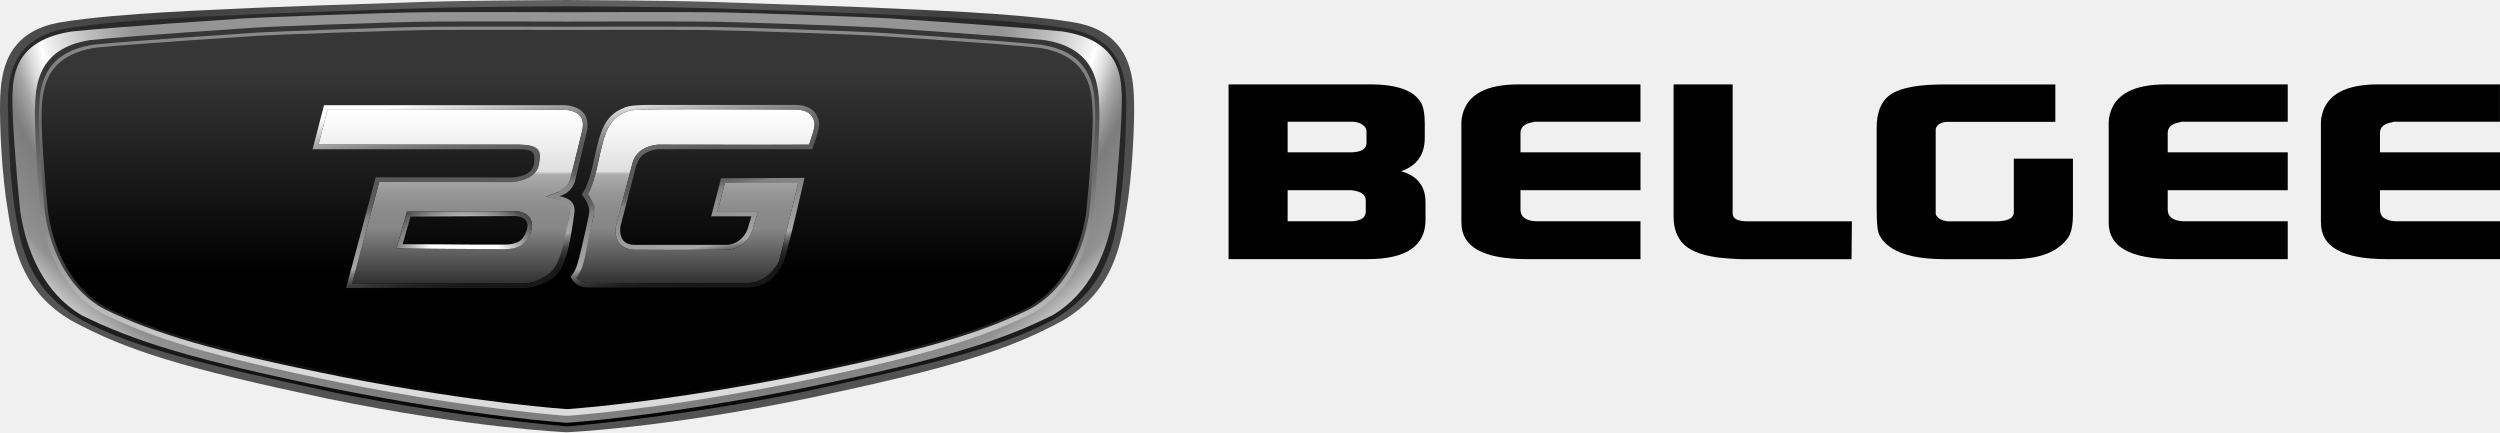
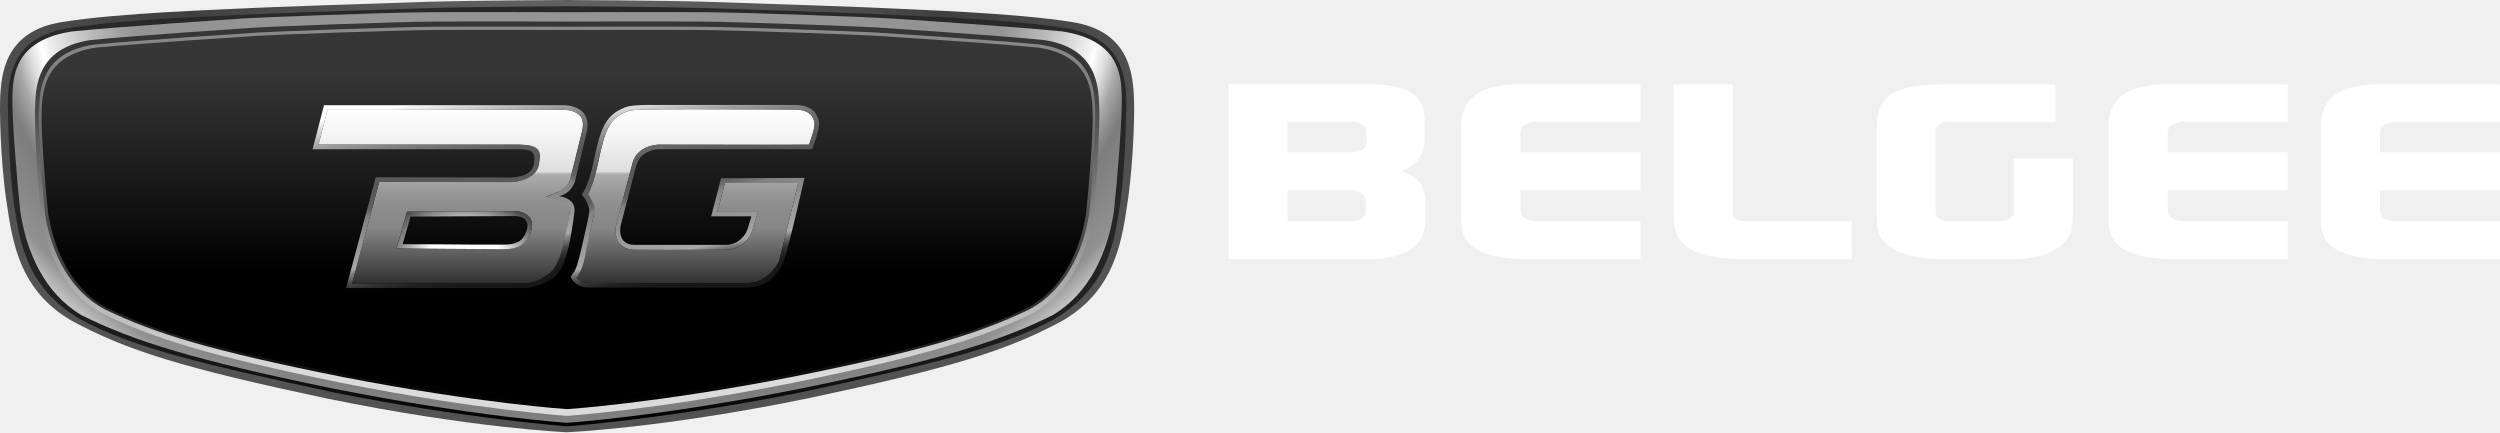
<svg xmlns="http://www.w3.org/2000/svg" xmlns:xlink="http://www.w3.org/1999/xlink" id="_Слой_2" data-name="Слой 2" viewBox="0 0 538.84 93.17">
  <defs>
    <style>
      .cls-1 {
        fill: url(#linear-gradient-2);
      }

      .cls-2 {
        fill: url(#linear-gradient-6);
      }

      .cls-3 {
        fill: url(#radial-gradient);
      }

      .cls-4 {
        fill: url(#linear-gradient-5);
      }

      .cls-5 {
        fill: url(#radial-gradient-2);
      }

      .cls-6 {
        fill: url(#radial-gradient-3);
      }

      .cls-7 {
        fill: url(#linear-gradient-7);
      }

      .cls-8 {
        fill: url(#linear-gradient-3);
      }

      .cls-9 {
        fill: url(#linear-gradient);
      }

      .cls-10 {
        fill: url(#linear-gradient-4);
      }

      .cls-11 {
        fill: url(#linear-gradient-8);
      }
    </style>
    <radialGradient id="radial-gradient" cx="216.99" cy="764.59" fx="165.28" fy="764.59" r="94.98" gradientTransform="translate(-1152.81 -219.42) rotate(90.71) scale(1 -1.67)" gradientUnits="userSpaceOnUse">
      <stop offset="0" stop-color="gray" />
      <stop offset=".53" stop-color="#404040" />
      <stop offset=".74" stop-color="#4c4c4c" />
      <stop offset=".98" stop-color="#575757" />
    </radialGradient>
    <linearGradient id="linear-gradient" x1="122.23" y1="-12.02" x2="122.23" y2="78.53" gradientTransform="translate(0 79.88) scale(1 -1)" gradientUnits="userSpaceOnUse">
      <stop offset="0" stop-color="#000" />
      <stop offset=".07" stop-color="#0c0c0c" />
      <stop offset=".19" stop-color="#1a1a1a" />
      <stop offset=".33" stop-color="#232323" />
      <stop offset=".55" stop-color="#262626" />
      <stop offset=".98" stop-color="#292929" />
    </linearGradient>
    <radialGradient id="radial-gradient-2" cx="223.68" cy="836.02" fx="223.68" fy="836.02" r="112.79" gradientTransform="translate(-989.96 -226.18) rotate(89.84) scale(1 -1.33)" gradientUnits="userSpaceOnUse">
      <stop offset=".63" stop-color="#949494" />
      <stop offset=".65" stop-color="#9f9f9f" />
      <stop offset=".7" stop-color="#bebebe" />
      <stop offset=".76" stop-color="#f0f0f0" />
      <stop offset=".77" stop-color="#fff" />
      <stop offset=".79" stop-color="#dadada" />
      <stop offset=".81" stop-color="#a7a7a7" />
      <stop offset=".83" stop-color="#888" />
      <stop offset=".84" stop-color="#7d7d7d" />
      <stop offset=".92" stop-color="#919191" />
      <stop offset="1" stop-color="#fff" />
    </radialGradient>
    <linearGradient id="linear-gradient-2" x1="122.24" y1="-9.75" x2="122.24" y2="75.26" gradientTransform="translate(0 79.88) scale(1 -1)" gradientUnits="userSpaceOnUse">
      <stop offset=".11" stop-color="#dbdbdb" />
      <stop offset=".88" stop-color="#363636" />
    </linearGradient>
    <linearGradient id="linear-gradient-3" x1="121.7" y1="-19.31" x2="122.41" y2="80.43" gradientTransform="translate(0 79.88) scale(1 -1)" gradientUnits="userSpaceOnUse">
      <stop offset=".11" stop-color="#000" />
      <stop offset=".41" stop-color="#3c3c3c" />
      <stop offset=".68" stop-color="#6a6a6a" />
      <stop offset=".88" stop-color="#868686" />
      <stop offset="1" stop-color="#919191" />
    </linearGradient>
    <linearGradient id="linear-gradient-4" x1="122.24" y1="71.61" x2="122.24" y2="6.71" gradientTransform="translate(0 79.88) scale(1 -1)" gradientUnits="userSpaceOnUse">
      <stop offset=".11" stop-color="#363636" />
      <stop offset=".78" stop-color="#000" />
    </linearGradient>
    <linearGradient id="linear-gradient-5" x1="97.15" y1="56.25" x2="97.15" y2="18.79" gradientTransform="translate(0 79.88) scale(1 -1)" gradientUnits="userSpaceOnUse">
      <stop offset="0" stop-color="#fff" />
      <stop offset=".16" stop-color="#f3f3f3" />
      <stop offset=".36" stop-color="#dedede" />
      <stop offset=".36" stop-color="#cecece" />
      <stop offset=".37" stop-color="#bababa" />
      <stop offset=".37" stop-color="#aeaeae" />
      <stop offset=".38" stop-color="#ababab" />
      <stop offset=".48" stop-color="#979797" />
      <stop offset=".58" stop-color="#8b8b8b" />
      <stop offset=".68" stop-color="#878787" />
      <stop offset="1" stop-color="#303030" />
    </linearGradient>
    <linearGradient id="linear-gradient-6" x1="149.92" y1="56.34" x2="149.92" y2="18.8" xlink:href="#linear-gradient-5" />
    <linearGradient id="linear-gradient-7" x1="95.68" y1="58.32" x2="102.79" y2="16.44" gradientTransform="translate(0 79.88) scale(1 -1)" gradientUnits="userSpaceOnUse">
      <stop offset="0" stop-color="#fff" />
      <stop offset="0" stop-color="#f9f9f9" />
      <stop offset=".07" stop-color="#c9c9c9" />
      <stop offset=".13" stop-color="#a0a0a0" />
      <stop offset=".19" stop-color="#818181" />
      <stop offset=".25" stop-color="#6b6b6b" />
      <stop offset=".31" stop-color="#5d5d5d" />
      <stop offset=".36" stop-color="#595959" />
      <stop offset=".45" stop-color="#5a5a5a" />
      <stop offset=".48" stop-color="#616161" />
      <stop offset=".5" stop-color="#6d6d6d" />
      <stop offset=".52" stop-color="#7e7e7e" />
      <stop offset=".52" stop-color="#818181" />
      <stop offset=".77" stop-color="#a8a8a8" />
      <stop offset=".79" stop-color="#838383" />
      <stop offset=".82" stop-color="#626262" />
      <stop offset=".84" stop-color="#464646" />
      <stop offset=".87" stop-color="#313131" />
      <stop offset=".9" stop-color="#222" />
      <stop offset=".94" stop-color="#191919" />
      <stop offset="1" stop-color="#171717" />
    </linearGradient>
    <radialGradient id="radial-gradient-3" cx="-736.86" cy="216.91" fx="-736.86" fy="216.91" r="12.96" gradientTransform="translate(408.06 -676.16) rotate(-88.99) scale(1 -1.36)" gradientUnits="userSpaceOnUse">
      <stop offset=".44" stop-color="#fff" />
      <stop offset="1" stop-color="#4d4d4d" />
    </radialGradient>
    <linearGradient id="linear-gradient-8" x1="145.45" y1="60.46" x2="153.26" y2="17.82" gradientTransform="translate(0 79.88) scale(1 -1)" gradientUnits="userSpaceOnUse">
      <stop offset="0" stop-color="#fff" />
      <stop offset="0" stop-color="#f9f9f9" />
      <stop offset=".07" stop-color="#c9c9c9" />
      <stop offset=".13" stop-color="#a0a0a0" />
      <stop offset=".19" stop-color="#818181" />
      <stop offset=".25" stop-color="#6b6b6b" />
      <stop offset=".31" stop-color="#5d5d5d" />
      <stop offset=".36" stop-color="#595959" />
      <stop offset=".45" stop-color="#5a5a5a" />
      <stop offset=".48" stop-color="#616161" />
      <stop offset=".5" stop-color="#6d6d6d" />
      <stop offset=".52" stop-color="#7e7e7e" />
      <stop offset=".52" stop-color="#818181" />
      <stop offset=".79" stop-color="#a8a8a8" />
      <stop offset=".81" stop-color="#828282" />
      <stop offset=".83" stop-color="#616161" />
      <stop offset=".85" stop-color="#464646" />
      <stop offset=".87" stop-color="#313131" />
      <stop offset=".9" stop-color="#222" />
      <stop offset=".93" stop-color="#191919" />
      <stop offset=".98" stop-color="#171717" />
    </linearGradient>
  </defs>
  <g id="Layer_1" data-name="Layer 1">
    <g>
-       <path d="m264.8,18.19h30.55c5.86,0,9.52,1.36,11,4.08.49.91.74,2.37.74,4.39v3.03c0,3.63-1.69,6.03-5.09,7.22,3.5.98,5.25,3.21,5.25,6.69v3.77c0,5.65-4.16,8.48-12.48,8.48h-29.97V18.19Zm12.73,8.05v6.59h14.04c1.97-.14,2.96-.8,2.96-1.99v-2.51c0-.69-.47-1.28-1.4-1.78-.6-.21-1.13-.31-1.56-.31h-14.04Zm0,14.75v6.7h13.97c1.91-.14,2.87-.84,2.87-2.09v-2.41c0-1.25-1.04-1.98-3.12-2.19h-13.72Z" />
-       <path d="m314.98,48.01v-21.66c0-.48.08-1.04.25-1.68,1.09-4.32,5.11-6.48,12.07-6.48h26.28v8.05h-22.91c-.17.07-.44.14-.82.21-1.42.35-2.13,1.08-2.13,2.2v4.19h25.87v8.16h-25.87v4.18c0,1.54,1.09,2.38,3.28,2.51h22.58v8.16h-24.47c-9.41,0-14.12-2.61-14.12-7.84" />
-       <path d="m360.72,46.65v-28.46h12.73v27.83c0,1.12,1.07,1.68,3.2,1.68h22.5l-.08,8.16h-23.57c-.76,0-1.48-.03-2.13-.1-4.49-.21-7.72-1.03-9.69-2.46-1.97-1.43-2.96-3.64-2.96-6.64" />
-       <path d="m404.49,45.19v-17.68c0-3.49,1.07-5.91,3.2-7.27,2.13-1.36,5.91-2.04,11.33-2.04h23.98v8.06h-23.49c-1.31.14-2.08.66-2.3,1.57v18.31c.33.9,1.23,1.43,2.71,1.57h10.1c2.46,0,3.8-.56,4.03-1.68v-11.83h12.74v12.03c0,2.44-.39,4.15-1.15,5.13-2.19,3-6.16,4.5-11.91,4.5h-14.61c-5.26,0-9.12-.84-11.58-2.51-1.43-.98-2.33-2.09-2.71-3.35-.22-.83-.33-2.44-.33-4.81" />
-       <path d="m454.5,48.01v-21.66c0-.48.08-1.04.24-1.68,1.1-4.32,5.12-6.48,12.07-6.48h26.28v8.05h-22.92c-.16.07-.43.14-.81.21-1.43.35-2.14,1.08-2.14,2.2v4.19h25.87v8.16h-25.87v4.18c0,1.54,1.1,2.38,3.28,2.51h22.59v8.16h-24.47c-9.42,0-14.12-2.61-14.12-7.84" />
-       <path d="m500.24,48.01v-21.66c0-.48.08-1.04.24-1.68,1.1-4.32,5.12-6.48,12.07-6.48h26.28v8.05h-22.91c-.17.07-.44.14-.82.21-1.43.35-2.13,1.08-2.13,2.2v4.19h25.87v8.16h-25.87v4.18c0,1.54,1.09,2.38,3.29,2.51h22.58v8.16h-24.47c-9.42,0-14.12-2.61-14.12-7.84" />
+       <path fill="#ffffff" d="m264.8,18.19h30.55c5.86,0,9.52,1.36,11,4.08.49.91.74,2.37.74,4.39v3.03c0,3.63-1.69,6.03-5.09,7.22,3.5.98,5.25,3.21,5.25,6.69v3.77c0,5.65-4.16,8.48-12.48,8.48h-29.97V18.19Zm12.73,8.05v6.59h14.04c1.97-.14,2.96-.8,2.96-1.99v-2.51c0-.69-.47-1.28-1.4-1.78-.6-.21-1.13-.31-1.56-.31h-14.04Zm0,14.75v6.7h13.97c1.91-.14,2.87-.84,2.87-2.09v-2.41c0-1.25-1.04-1.98-3.12-2.19h-13.72Z" />
+       <path fill="#ffffff" d="m314.98,48.01v-21.66c0-.48.08-1.04.25-1.68,1.09-4.32,5.11-6.48,12.07-6.48h26.28v8.05h-22.91c-.17.07-.44.14-.82.21-1.42.35-2.13,1.08-2.13,2.2v4.19h25.87v8.16h-25.87v4.18c0,1.54,1.09,2.38,3.28,2.51h22.58v8.16h-24.47c-9.41,0-14.12-2.61-14.12-7.84" />
+       <path fill="#ffffff" d="m360.72,46.65v-28.46h12.73v27.83c0,1.12,1.07,1.68,3.2,1.68h22.5l-.08,8.16h-23.57c-.76,0-1.48-.03-2.13-.1-4.49-.21-7.72-1.03-9.69-2.46-1.97-1.43-2.96-3.64-2.96-6.64" />
+       <path fill="#ffffff" d="m404.49,45.19v-17.68c0-3.49,1.07-5.91,3.2-7.27,2.13-1.36,5.91-2.04,11.33-2.04h23.98v8.06h-23.49c-1.31.14-2.08.66-2.3,1.57v18.31c.33.9,1.23,1.43,2.71,1.57h10.1c2.46,0,3.8-.56,4.03-1.68v-11.83h12.74v12.03c0,2.44-.39,4.15-1.15,5.13-2.19,3-6.16,4.5-11.91,4.5h-14.61c-5.26,0-9.12-.84-11.58-2.51-1.43-.98-2.33-2.09-2.71-3.35-.22-.83-.33-2.44-.33-4.81" />
+       <path fill="#ffffff" d="m454.5,48.01v-21.66c0-.48.08-1.04.24-1.68,1.1-4.32,5.12-6.48,12.07-6.48h26.28v8.05h-22.92c-.16.07-.43.14-.81.21-1.43.35-2.14,1.08-2.14,2.2v4.19h25.87v8.16h-25.87v4.18c0,1.54,1.1,2.38,3.28,2.51h22.59v8.16h-24.47c-9.42,0-14.12-2.61-14.12-7.84" />
+       <path fill="#ffffff" d="m500.24,48.01v-21.66c0-.48.08-1.04.24-1.68,1.1-4.32,5.12-6.48,12.07-6.48h26.28v8.05h-22.91c-.17.07-.44.14-.82.21-1.43.35-2.13,1.08-2.13,2.2v4.19h25.87v8.16h-25.87v4.18c0,1.54,1.09,2.38,3.29,2.51h22.58v8.16h-24.47c-9.42,0-14.12-2.61-14.12-7.84" />
    </g>
    <g>
      <path class="cls-3" d="m122.23,93.16s20.44-.84,51.99-7.32c30.61-6.48,42.95-10.28,54.86-16.76,9.67-5.7,12.24-13.99,13.64-23.46,1.39-7.95,1.84-19.33,1.71-23.84-.16-5.81-.95-15.07-13.32-17.02-12.47-2.04-35.25-2.7-38.06-2.9s-31.14-1.19-40.83-1.48-30-.38-30-.38c0,0-20.1.09-30,.38-9.69.29-38.02,1.28-40.83,1.48s-25.59.86-38.06,2.9C.97,6.72.19,15.98.02,21.79c-.13,4.5.32,15.89,1.71,23.84,1.4,9.47,3.97,17.76,13.64,23.46,11.91,6.47,24.25,10.27,54.86,16.76,31.56,6.48,51.99,7.32,51.99,7.32h0Z" />
      <path class="cls-9" d="m122.23,91.9s22.14-1.66,50.23-7.3c27.11-5.86,42.98-9.41,54.72-15.79,9.54-5.61,12.5-13.17,13.88-22.5,1.37-7.83,1.63-19.05,1.69-23.49.08-6.28-.94-14.85-13.14-16.77-12.29-2.02-34.77-2.66-37.53-2.86-2.77-.2-30.71-1.18-40.27-1.46s-29.59-.38-29.59-.38c0,0-19.83.09-29.59.38s-37.5,1.26-40.27,1.46-25.24.85-37.53,2.86C2.64,7.96,1.62,16.53,1.7,22.81c.06,4.44.32,15.66,1.69,23.49,1.38,9.33,4.35,16.89,13.88,22.5,11.74,6.38,27.62,9.93,54.72,15.79,28.09,5.64,50.23,7.3,50.23,7.3h0Z" />
      <path class="cls-5" d="m122.23,91.12s19.7-1.26,50.62-7.42c30-6.15,42.8-10.19,54.11-15.81,7.84-4.71,11.75-13.33,13.13-22.33.75-6.95,1.88-20.97,1.69-25.24s-.69-11.69-12.81-13.54c-9.94-1.02-34.25-2.62-37-2.81s-30.38-1.28-39.88-1.34-29.85,0-29.85,0c0,0-20.35-.06-29.85,0s-37.13,1.15-39.88,1.34-27.06,1.79-37,2.81C3.37,8.63,2.87,16.05,2.68,20.33s.94,18.29,1.69,25.24c1.38,8.99,5.29,17.61,13.13,22.33,11.31,5.61,24.11,9.65,54.11,15.81,30.93,6.15,50.62,7.42,50.62,7.42h0Z" />
      <path class="cls-1" d="m122.23,89.63s18.89-1.21,48.71-7.12c28.92-5.91,40.85-9.68,51.76-15.08,7.41-4.04,11.59-12.41,12.92-21.05.72-6.68,1.5-19.16,1.32-23.26s-.2-12.71-11.89-14.48c-9.58-.98-33.02-2.51-35.68-2.7s-29.29-1.23-38.45-1.29-28.68,0-28.68,0c0,0-19.52-.06-28.68,0s-35.8,1.1-38.45,1.29-26.09,1.72-35.68,2.7c-11.69,1.78-11.71,10.38-11.89,14.48s.59,16.58,1.32,23.26c1.33,8.64,5.51,17.01,12.92,21.05,10.91,5.39,22.83,9.16,51.76,15.08,29.82,5.91,48.71,7.12,48.71,7.12h-.02Z" />
      <path class="cls-8" d="m122.23,88.18s18.74-1.18,48.33-6.91c28.7-5.73,40.54-9.39,51.36-14.62,7.36-3.92,11.5-12.04,12.82-20.42.72-6.48,1.48-18.58,1.3-22.56s-.2-12.33-11.8-14.05c-9.51-.95-32.77-2.44-35.4-2.61s-29.06-1.19-38.15-1.25-28.46,0-28.46,0c0,0-19.37-.06-28.46,0s-35.52,1.07-38.15,1.25-25.89,1.66-35.4,2.61c-11.6,1.72-11.62,10.07-11.8,14.05s.59,16.08,1.3,22.56c1.32,8.38,5.46,16.5,12.82,20.42,10.82,5.23,22.66,8.89,51.36,14.62,29.59,5.73,48.33,6.91,48.33,6.91Z" />
      <path class="cls-10" d="m122.23,87.54s18.65-1.16,48.1-6.8c28.56-5.64,40.34-9.24,51.11-14.38,7.32-3.86,11.32-11.98,12.63-20.23.71-6.37,1.61-18.14,1.43-22.05s-.2-12.12-11.74-13.82c-9.46-.94-32.61-2.4-35.23-2.57s-28.92-1.17-37.97-1.23-28.32,0-28.32,0c0,0-19.28-.06-28.32,0s-35.35,1.05-37.97,1.23-25.77,1.64-35.23,2.57c-11.55,1.7-11.57,9.9-11.74,13.82s.71,15.68,1.43,22.05c1.31,8.24,5.31,16.37,12.63,20.23,10.77,5.14,22.55,8.74,51.11,14.38,29.45,5.64,48.1,6.8,48.1,6.8h-.02Z" />
      <path class="cls-4" d="m121.32,23.66h-50.72l-1.95,7.51h43.14c1.67.04,2.99.14,3.78,1.07.75.88.69,2.14.51,3.25-.55,3.3-5.58,3.75-5.8,3.75l-28.54-.05-5.86,21.9h36.85c1.92,0,4.34-.84,5.93-2.04,1.84-1.42,2.61-4.79,2.89-6.07.04-.16.07-.29.09-.39.24-.96.98-5.32,1.15-7.03.05-.54.12-2.2-2.58-2.63l-2.54-.54,2.52-.99c2.36-.59,2.83-2.88,2.85-2.98.02-.08.9-3.99,2.41-10.13.35-1.42.23-2.52-.36-3.27-1.04-1.33-3.32-1.39-3.76-1.39v.03Zm-6.77,25.9c-.78,2.87-2.48,4.1-5.67,4.14h-1.23c-5.14,0-20.74-.15-20.9-.15h-1.3l.36-1.27,1.71-5.95.21-.71h.74l22.05-.12h.24c.86,0,2.45.17,3.34,1.31.39.5.79,1.38.46,2.75h-.01Z" />
      <path class="cls-2" d="m136.32,35.18c.99-3.81,5.39-4,5.57-4.01h0c.28,0,13.29.03,23.03.03,4.78,0,7.95,0,9.46-.02,1.53-4.33,1.39-4.66.71-6.02-.84-1.41-2.89-1.57-3.73-1.57-.2,0-.32,0-.34.01h-.08c-.12,0-12.47-.06-21.7-.06-5.41,0-8.7.02-9.79.06h-.15c-3.54.12-3.84.14-5.9,1.3-2.67,1.78-3.37,5.03-4.44,9.95l-.13.59c-.8,3.66-1.61,5.51-2.13,6.41,1.32,1.94,1.34,4.08,1.34,4.18v.11l-.03.11-1.7,7.41c-.88,3.84-1.33,4.94-2.06,6.18.79,1.04,2.01,1.16,2.55,1.16h.31c.13,0,13.01.08,23.03.08,5.88,0,9.63-.03,11.15-.08,4.23-.15,6.34-4.1,6.63-4.68l4.13-16.88h-15.8l-1.62,6.24h8.72l-.38,1.28-.75,2.51c-1.33,4.15-5.21,4.34-5.37,4.35-.03,0-7.21.03-13.15.03-3.45,0-5.79,0-6.94-.03-1.42-.02-2.51-.49-3.22-1.4-1.21-1.53-.8-3.65-.74-3.89.04-.14,2.72-10.25,3.53-13.35h-.01Z" />
      <path class="cls-7" d="m126.61,27.21c.01-.21.02-.41.01-.6,0-.11-.02-.22-.04-.32-.02-.16-.04-.32-.08-.47-.02-.1-.06-.2-.09-.29-.04-.13-.09-.26-.14-.38-.04-.09-.09-.17-.13-.26-.06-.11-.13-.22-.2-.32-.05-.07-.11-.15-.17-.22-.08-.09-.16-.18-.25-.26-.06-.06-.13-.12-.19-.18-.09-.08-.19-.15-.29-.22-.07-.05-.14-.1-.21-.14-.11-.07-.22-.12-.33-.18-.07-.03-.13-.07-.2-.1-.13-.06-.26-.11-.38-.15-.05-.02-.11-.04-.16-.06-.18-.06-.36-.11-.54-.16-.03,0-.05,0-.08-.02-.15-.04-.3-.07-.44-.09-.06-.01-.12-.02-.17-.03-.1-.02-.21-.03-.3-.04-.06,0-.12-.01-.17-.02-.08,0-.16-.02-.24-.02h-51.98l-2.47,9.49h44.42c2.72.06,3.74.31,3.31,3.18s-4.82,2.9-4.82,2.9l-29.3-.05-6.39,23.89h38.15c.15,0,.31,0,.47-.02.13,0,.25,0,.38-.02.16-.02.31-.04.47-.07.13-.02.26-.03.39-.06.16-.03.32-.07.48-.11.13-.03.26-.05.39-.09.16-.04.32-.1.48-.15.13-.04.26-.07.39-.12.16-.06.32-.12.48-.19.12-.05.24-.09.36-.14.16-.07.31-.15.47-.22.11-.05.23-.1.34-.16.16-.08.31-.18.47-.27.1-.06.2-.11.29-.16.24-.15.47-.31.69-.47,2.36-1.82,3.1-6.01,3.35-7.01s1-5.42,1.18-7.17c.22-2.23-1.52-3.1-3.27-3.38,3.04-.76,3.5-3.68,3.5-3.68,0,0,.88-3.87,2.4-10.07.09-.37.15-.72.18-1.04.01-.11,0-.21.01-.31l-.03.03Zm-1.16,1.12c-1.5,6.14-2.49,9.83-2.51,9.9-.02.1-.12,1.67-2.75,3.2l-2.52.99,1.59.36c2.7.43,3.69,1.79,3.47,3.3-.24,1.7-1.09,5.55-1.32,6.51-.02.1-.05.23-.09.39-.29,1.27-1.12,4.55-2.96,5.97-1.58,1.2-3.71,2.16-5.63,2.16h-36.85l5.86-21.9,28.54.05c.21,0,5.37-.25,5.92-3.91.17-1.11.48-2.25-.27-3.14-.79-.93-2.47-.98-4.14-1.02h-43.14l1.95-7.51h50.72c.45,0,2.72.07,3.76,1.39.59.75.71,1.85.36,3.27h.01Z" />
      <path class="cls-6" d="m110.77,45.51h-.24l-22.05.11h-.74l-.21.72-1.71,5.95-.36,1.25h1.3c.16.01,15.76.17,20.9.17h1.23c3.19-.04,4.89-1.27,5.67-4.14.33-1.37-.07-2.25-.46-2.75-.89-1.14-2.48-1.31-3.34-1.31h0Zm2.92,3.32c0,.16-.04.33-.08.51-.56,2.04-1.6,3.34-4.72,3.38h-6.12c-.72,0-1.46,0-2.23-.01h-.04c-.78,0-1.58-.01-2.38-.02h-.3c-1.11,0-2.21-.02-3.27-.03h-1.08c-.48,0-.94,0-1.39-.01h-2.28c-.57,0-1.06,0-1.49-.01h-.49c-.65,0-1.04-.01-1.04-.01l1.71-5.95,22.07-.11h.37c.06,0,.13,0,.21.01h0c.08,0,.17,0,.26.02.03,0,.05,0,.08.01.07,0,.13.02.2.03.04,0,.07.01.11.02.06,0,.13.03.19.04.04,0,.08.02.12.03.06.02.13.04.19.06.04.01.08.03.11.04.07.03.13.06.2.09.03.02.07.03.1.05.09.05.18.1.26.16h.02c.09.06.17.13.24.21.02.02.04.05.06.08.05.06.1.12.14.18.02.03.04.07.06.11.03.06.07.13.09.2.02.04.03.09.05.13.02.07.04.15.05.23,0,.05.02.1.02.15v.44-.03Z" />
      <path class="cls-11" d="m137.28,35.43c.82-3.14,4.65-3.27,4.65-3.27h33.13c1.88-5.27,1.76-5.71.88-7.47-.12-.21-.27-.4-.42-.57-.03-.04-.07-.07-.1-.11-.16-.16-.32-.3-.5-.43l-.09-.06c-.16-.11-.33-.21-.5-.29-.04-.02-.07-.04-.11-.05-.19-.09-.38-.16-.58-.23-.04-.01-.09-.03-.13-.04-.18-.06-.36-.1-.54-.14-.02,0-.04,0-.05-.01-.19-.04-.37-.07-.55-.09-.04,0-.08-.01-.12-.01-.17-.02-.33-.03-.47-.04h-.04c-.14,0-.26,0-.37-.01h-31.97c-1.16.04-2,.07-2.69.13-1.51.13-2.24.41-3.84,1.32-3.14,2.07-3.83,5.71-5.02,11.18s-2.49,6.66-2.49,6.66c1.57,1.82,1.71,3.26,1.65,3.79s-.24,1.53-.69,3.48c-.13.59-.28,1.24-.45,1.96-.16.72-.34,1.49-.53,2.32-.38,1.65-.67,2.78-.94,3.61-.09.28-.17.52-.26.75-.34.89-.73,1.19-1.14,1.85.11.22.32.61.45.79.03.04.06.08.09.11.13.16.27.31.42.44.02.02.05.04.07.06.13.11.27.21.41.3.03.02.05.04.08.05.15.09.31.17.46.23.03.01.07.03.1.04.15.06.3.11.44.15h.02c.15.04.3.07.43.09.03,0,.06.01.09.02.13.02.25.03.36.04h8.94c.74,0,1.52,0,2.31.01h21.64c.25,0,.49,0,.71-.01.22,0,.41,0,.6-.01h.15c.18,0,.35,0,.49-.01,5.21-.19,6.79-4,7.54-5.34s4.6-18.28,4.6-18.28l-17.98.07-1.07,4.11-1.07,4.11h8.67l-.13.45c-.04.15-.1.35-.18.61-.05.18-.11.38-.19.62-.07.24-.15.52-.25.83-.21.66-.5,1.2-.83,1.64-.44.59-.95,1.01-1.45,1.3-.12.07-.25.14-.37.2-.24.12-.48.21-.69.28-.11.03-.21.06-.31.09-.19.05-.36.08-.49.1-.2.03-.31.03-.31.03h-20.04c-3.89-.06-2.93-4.19-2.93-4.19,0,0,2.61-10.07,3.43-13.21l.07.05Zm-3.74,16.99c.72.9,1.8,1.37,3.22,1.4,1.15.02,3.49.03,6.94.03,5.94,0,13.11-.03,13.15-.03.16,0,4.04-.2,5.37-4.35l.75-2.51.38-1.28h-8.72l1.62-6.24h15.8l-4.13,16.88c-.29.59-2.41,4.53-6.63,4.68-1.53.06-5.28.08-11.15.08-10.02,0-22.9-.08-23.03-.08h-.31c-.53,0-1.76-.12-2.55-1.16,1.17-1.41,1.7-3.62,2.17-6.17l1.61-7.53s.14-.64.18-1.11-.2-1.24-1.52-3.18c.52-.9,1.33-2.76,2.13-6.41l.13-.59c1.07-4.92,1.78-8.17,4.44-9.95,2.05-1.16,2.36-1.17,5.9-1.29h.15c1.08-.04,4.37-.06,9.79-.06,9.23,0,21.58.06,21.7.06h.08s.14,0,.34,0c.84,0,2.89.15,3.73,1.57.68,1.36.82,1.68-.71,6.02-1.51.01-4.68.02-9.46.02-9.73,0-22.75-.03-23.03-.03h0c-.19,0-4.58.19-5.57,4.01-.81,3.1-3.49,13.21-3.53,13.35-.05.24-.47,2.36.74,3.89h.02Z" />
    </g>
  </g>
</svg>
